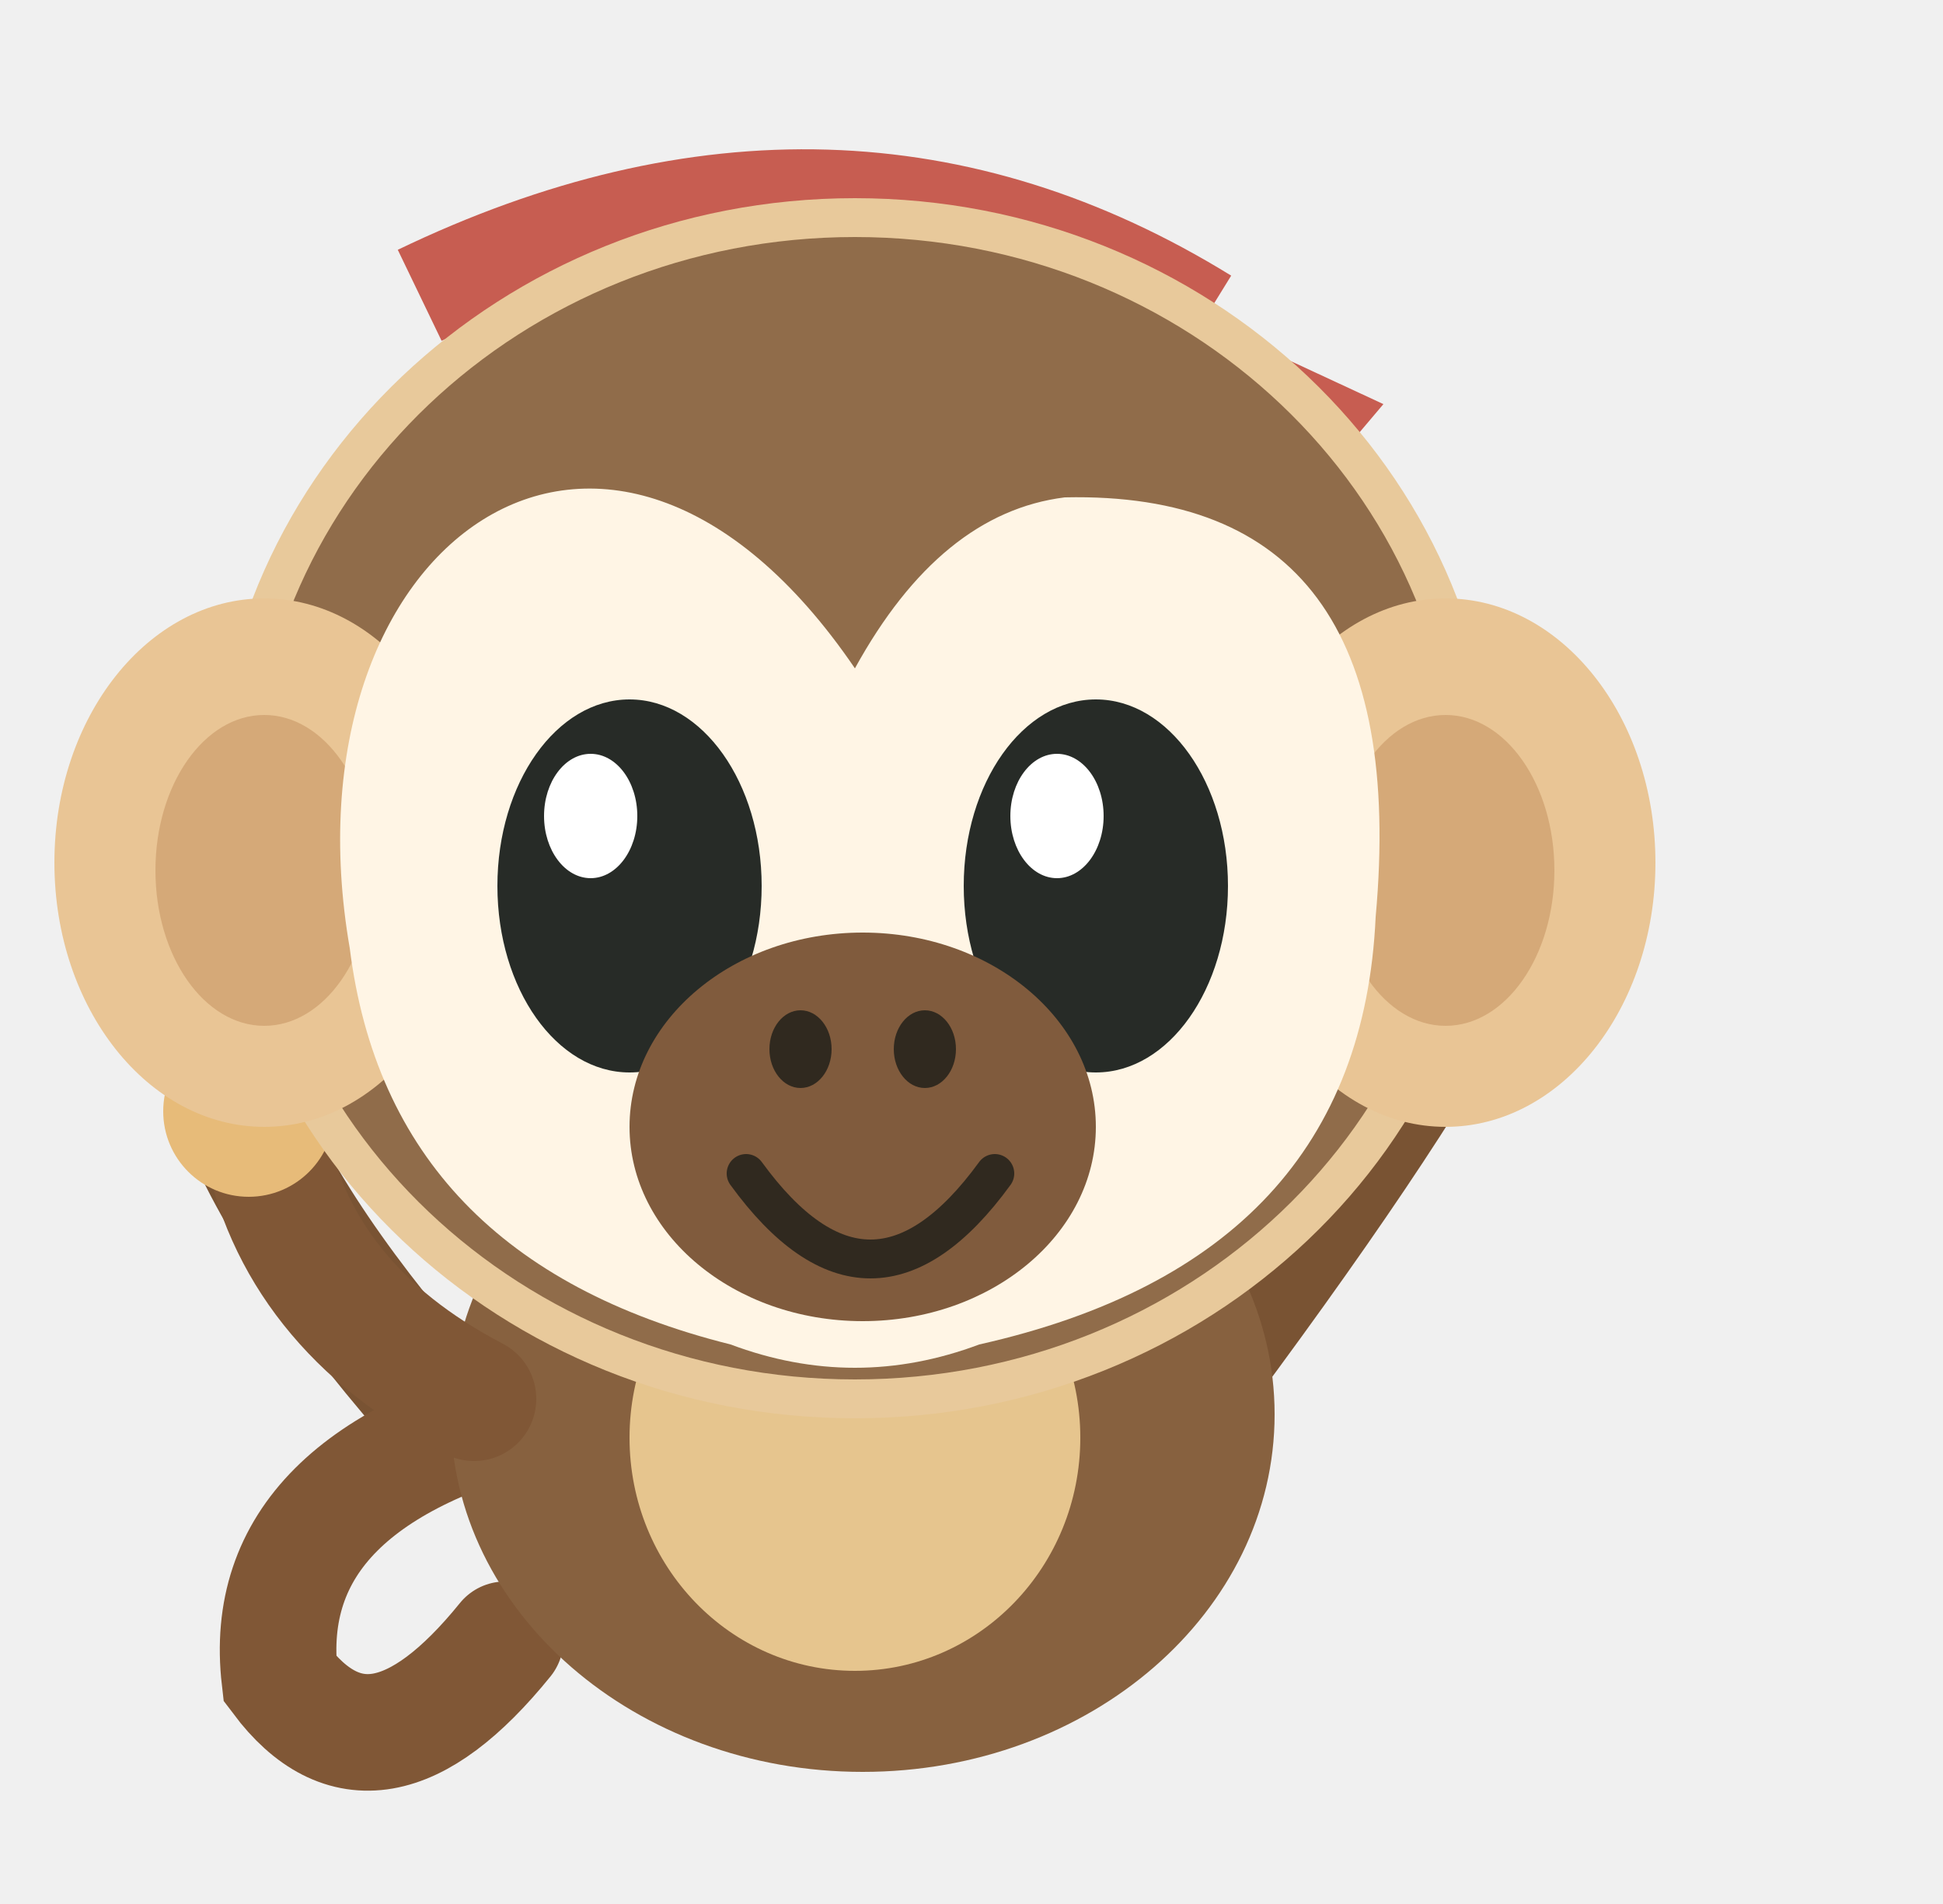
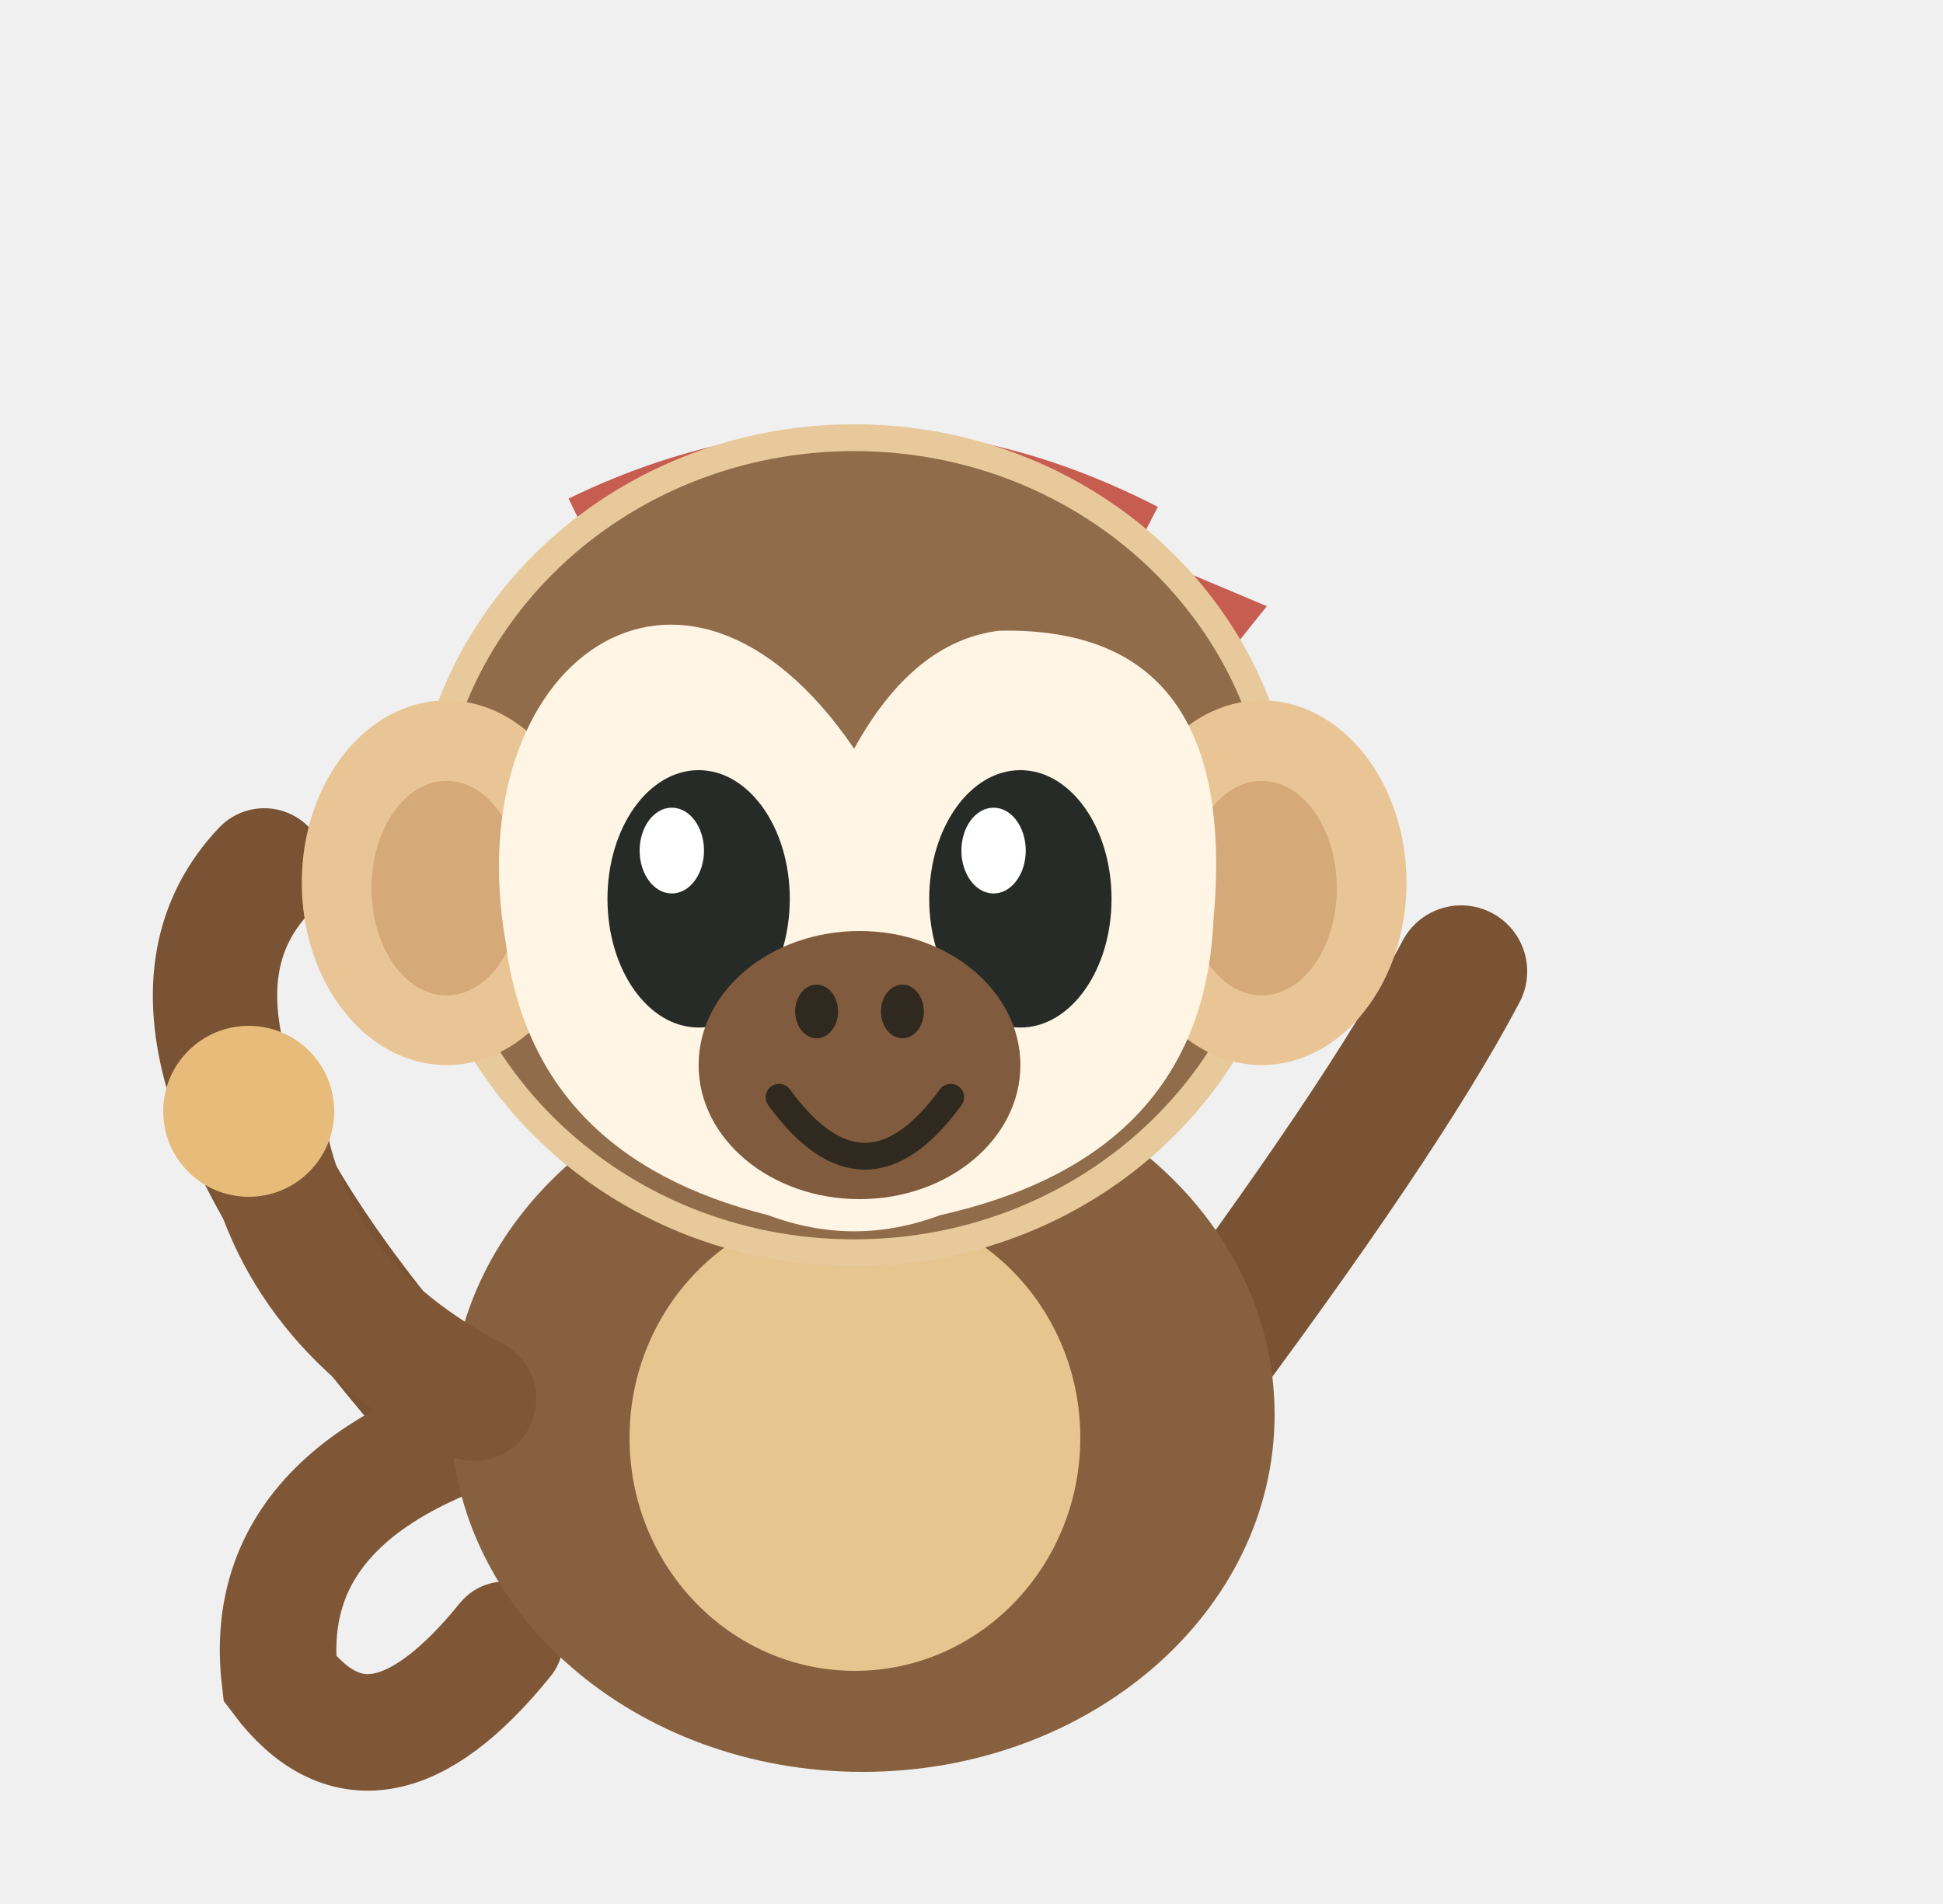
<svg xmlns="http://www.w3.org/2000/svg" viewBox="0 0 250 245">
  <g>
    <path d="M53 177 Q15 132 34 112" stroke="#795333" stroke-width="16" fill="none" stroke-linecap="round" />
    <path d="M151 180 Q178 144 188 125" stroke="#795333" stroke-width="17" fill="none" stroke-linecap="round" />
-     <path d="M54 38 Q108 12 155 41" fill="none" stroke="#c75d51" stroke-width="13" />
-     <path d="M150 39l28 13-11 13" fill="#c75d51" />
+     <path d="M76 70 Q111 53 146 71" fill="none" stroke="#c75d51" stroke-width="13" />
+     <path d="M144 70l19 8-8 10" fill="#c75d51" />
    <path d="M71 181q-38 9-35 35q12 16 29 -5" fill="none" stroke="#805736" stroke-width="15" stroke-linecap="round" />
    <ellipse cx="111" cy="182" rx="53" ry="46" fill="#87613f" />
    <ellipse cx="110" cy="185" rx="29" ry="30" fill="#e6c58e" />
    <path d="M61 180q-23 -12 -27 -34" fill="none" stroke="#805736" stroke-width="16" stroke-linecap="round" />
    <circle cx="32" cy="143" r="11" fill="#e7bb79" />
-     <ellipse cx="110" cy="104" rx="80" ry="76" fill="#906c4a" stroke="#e8c99b" stroke-width="5" />
-     <ellipse cx="34" cy="111" rx="27" ry="34" fill="#e9c595" />
-     <ellipse cx="186" cy="111" rx="27" ry="34" fill="#e9c595" />
-     <ellipse cx="34" cy="112" rx="14" ry="20" fill="#d5a978" />
-     <ellipse cx="186" cy="112" rx="14" ry="20" fill="#d5a978" />
-     <path d="M110 86C78 39 36 70 45 122q5 40 49 51q16 6 32 0q49 -11 51 -55q5 -55 -40 -54q-16 2 -27 22" fill="#fff5e5" />
-     <ellipse cx="81" cy="114" rx="17" ry="24" fill="#272b27" />
-     <ellipse cx="141" cy="114" rx="17" ry="24" fill="#272b27" />
-     <ellipse cx="76" cy="105" rx="6" ry="8" fill="white" />
-     <ellipse cx="136" cy="105" rx="6" ry="8" fill="white" />
-     <ellipse cx="111" cy="145" rx="30" ry="25" fill="#805b3d" />
-     <ellipse cx="103" cy="135" rx="4" ry="5" fill="#30291f" />
-     <ellipse cx="119" cy="135" rx="4" ry="5" fill="#30291f" />
-     <path d="M96 151q16 22 32 0" fill="none" stroke="#30291f" stroke-width="5" stroke-linecap="round" />
+     <g transform="translate(34 37) scale(0.69)">
+       <ellipse cx="110" cy="104" rx="80" ry="76" fill="#906c4a" stroke="#e8c99b" stroke-width="5" />
+       <ellipse cx="34" cy="111" rx="27" ry="34" fill="#e9c595" />
+       <ellipse cx="186" cy="111" rx="27" ry="34" fill="#e9c595" />
+       <ellipse cx="34" cy="112" rx="14" ry="20" fill="#d5a978" />
+       <ellipse cx="186" cy="112" rx="14" ry="20" fill="#d5a978" />
+       <path d="M110 86C78 39 36 70 45 122q5 40 49 51q16 6 32 0q49 -11 51 -55q5 -55 -40 -54q-16 2 -27 22" fill="#fff5e5" />
+       <ellipse cx="81" cy="114" rx="17" ry="24" fill="#272b27" />
+       <ellipse cx="141" cy="114" rx="17" ry="24" fill="#272b27" />
+       <ellipse cx="76" cy="105" rx="6" ry="8" fill="white" />
+       <ellipse cx="136" cy="105" rx="6" ry="8" fill="white" />
+       <ellipse cx="111" cy="145" rx="30" ry="25" fill="#805b3d" />
+       <ellipse cx="103" cy="135" rx="4" ry="5" fill="#30291f" />
+       <ellipse cx="119" cy="135" rx="4" ry="5" fill="#30291f" />
+       <path d="M96 151q16 22 32 0" fill="none" stroke="#30291f" stroke-width="5" stroke-linecap="round" />
+     </g>
  </g>
</svg>
